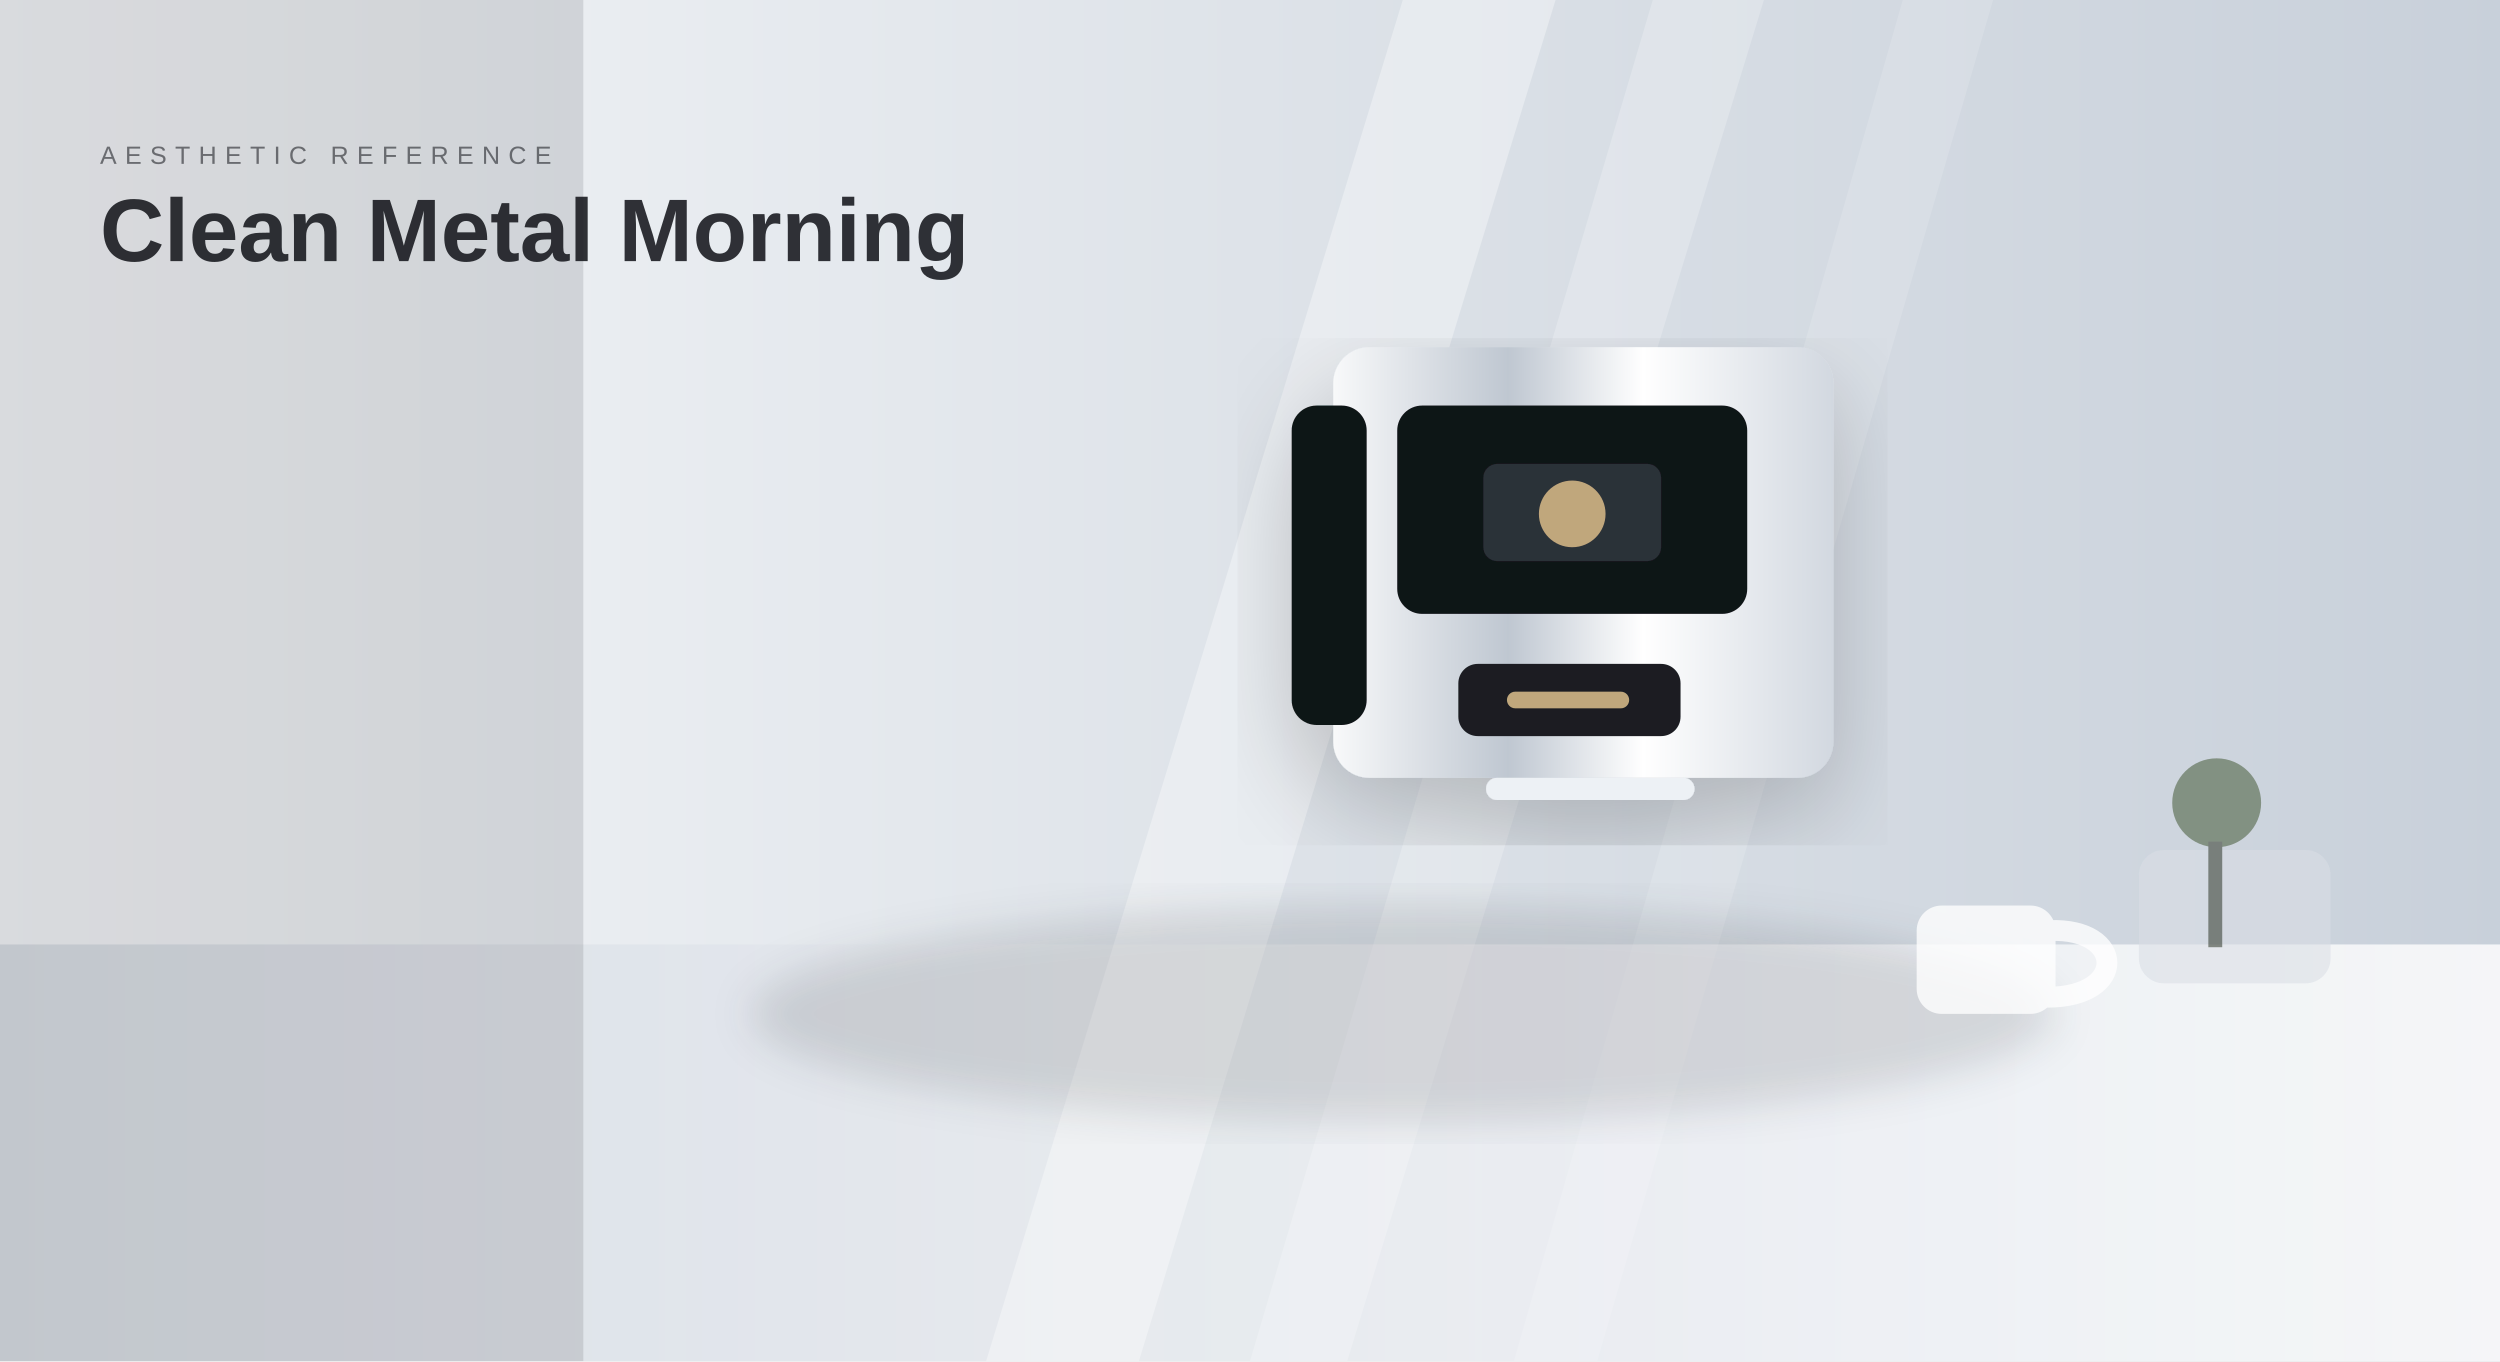
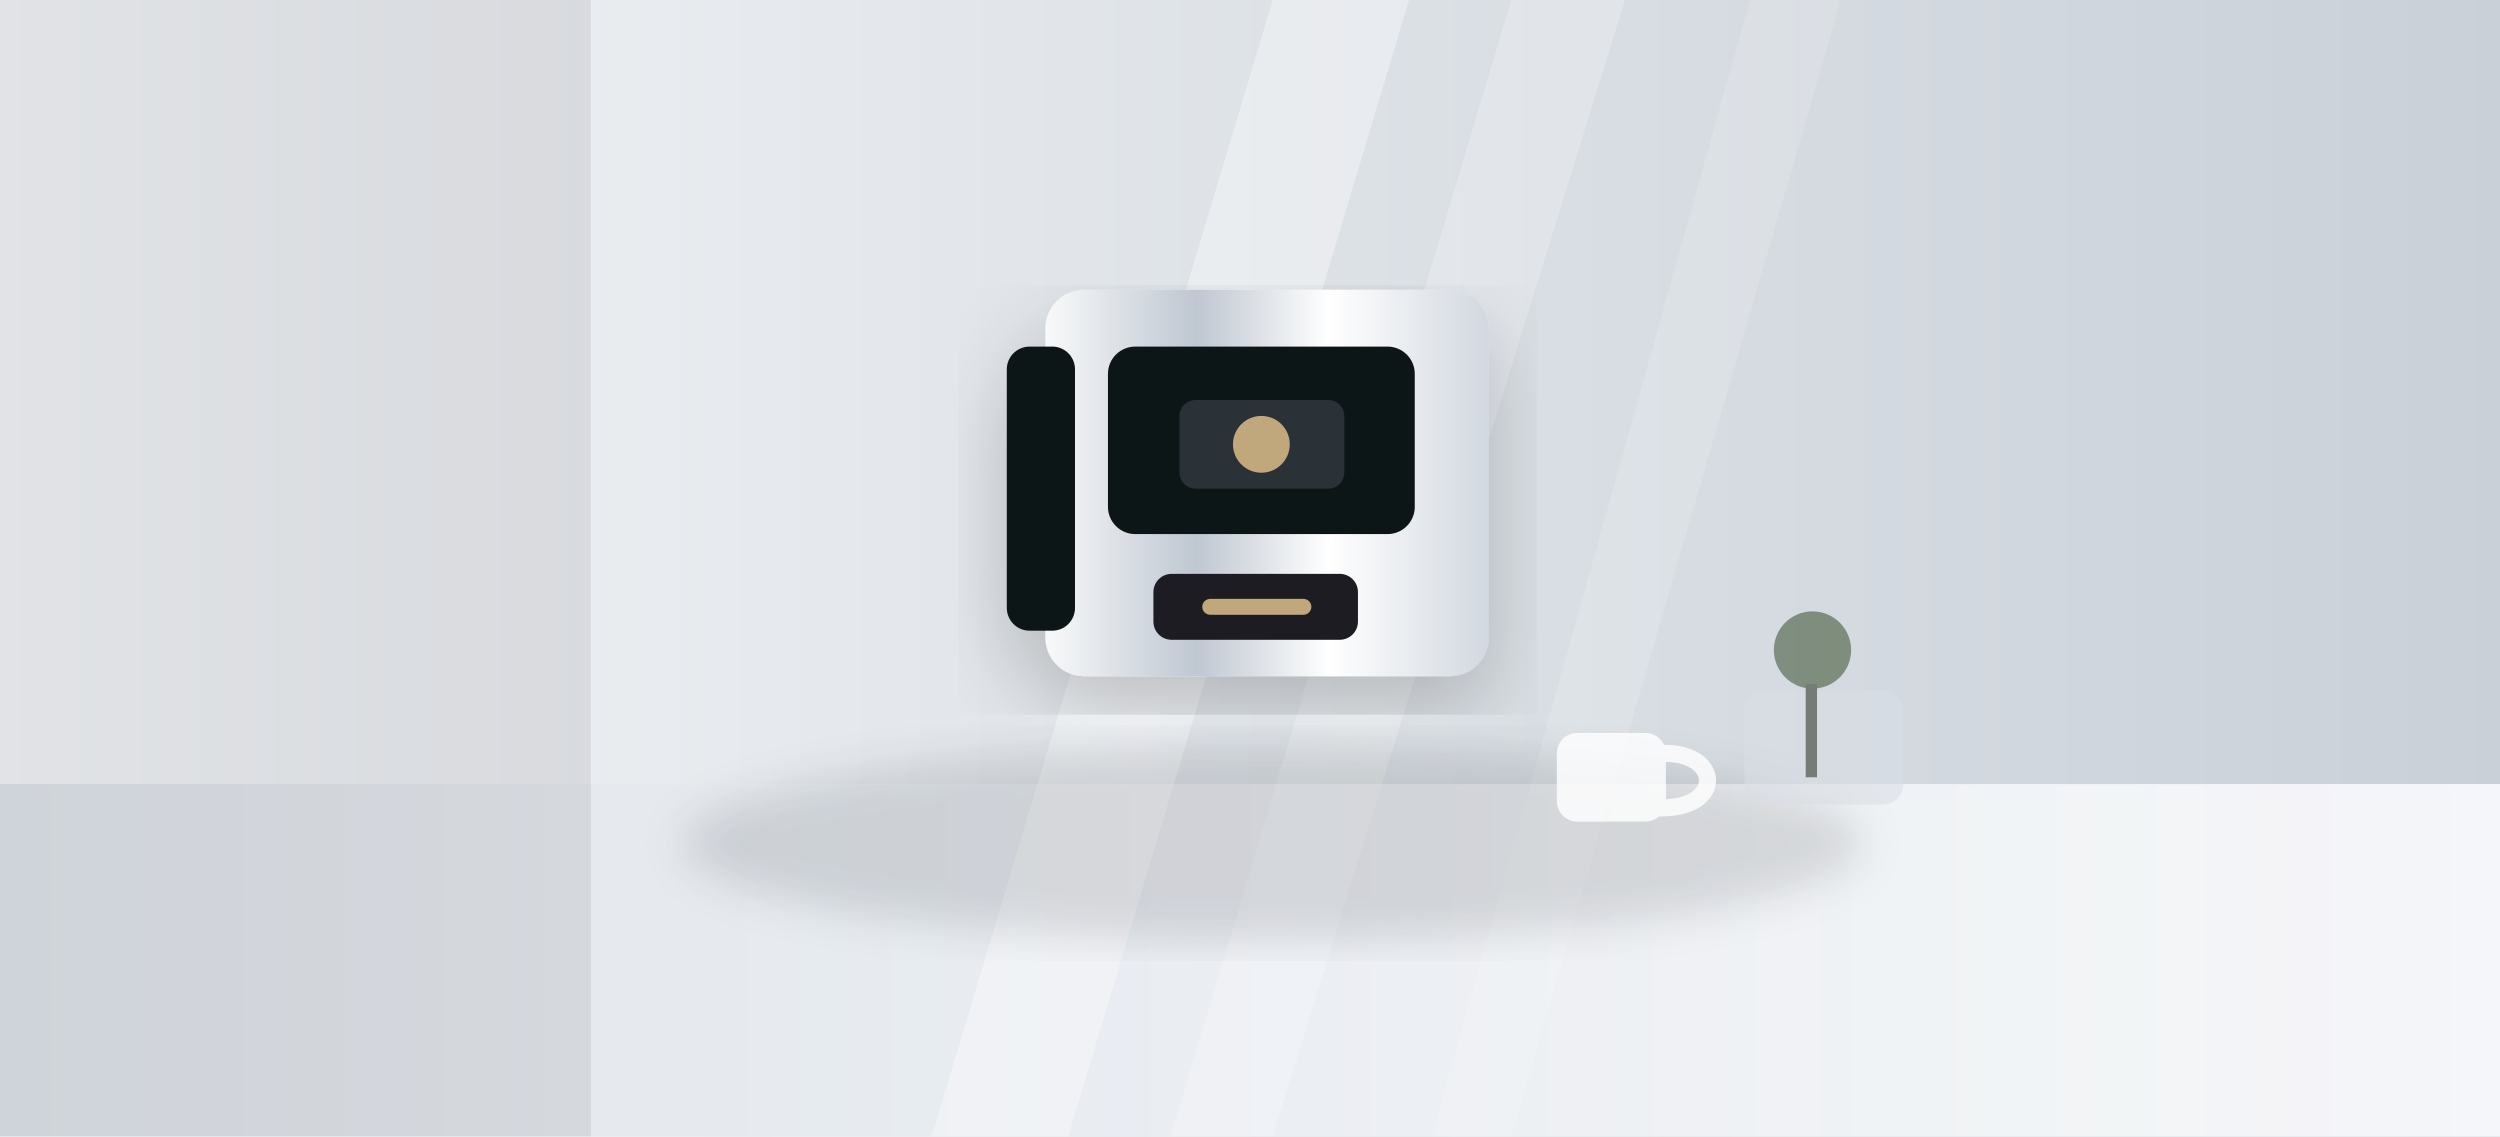
- <svg xmlns="http://www.w3.org/2000/svg" width="1800" height="980" viewBox="0 0 1800 980">
+ <svg xmlns="http://www.w3.org/2000/svg" width="2200" height="1000" viewBox="0 0 2200 1000">
  <defs>
    <linearGradient id="bg" x1="0" x2="1">
-       <stop offset="0" stop-color="#f4f6f8" />
-       <stop offset="1" stop-color="#c8d0da" />
+       <stop offset="0" stop-color="#f3f5f7" />
+       <stop offset="1" stop-color="#c9d0d8" />
    </linearGradient>
    <linearGradient id="desk" x1="0" x2="1">
-       <stop offset="0" stop-color="#d8dde4" />
+       <stop offset="0" stop-color="#dfe4ea" />
      <stop offset="1" stop-color="#f8f9fb" />
    </linearGradient>
    <linearGradient id="metal" x1="0" x2="1">
      <stop offset="0" stop-color="#f8f9fa" />
-       <stop offset=".35" stop-color="#bfc7d1" />
-       <stop offset=".62" stop-color="#ffffff" />
+       <stop offset=".34" stop-color="#bfc7d1" />
+       <stop offset=".64" stop-color="#ffffff" />
      <stop offset="1" stop-color="#d2d8e0" />
    </linearGradient>
-     <filter id="sd">
-       <feDropShadow dx="0" dy="26" stdDeviation="36" flood-color="#101216" flood-opacity=".20" />
+     <filter id="shadow">
+       <feDropShadow dx="0" dy="30" stdDeviation="38" flood-color="#101216" flood-opacity=".20" />
    </filter>
    <filter id="blur">
-       <feGaussianBlur stdDeviation="14" />
+       <feGaussianBlur stdDeviation="18" />
    </filter>
  </defs>
-   <rect width="1800" height="980" fill="url(#bg)" />
-   <rect y="680" width="1800" height="300" fill="url(#desk)" opacity=".92" />
-   <rect x="0" y="0" width="420" height="980" fill="#111318" opacity=".12" />
-   <polygon points="1010,0 1120,0 820,980 710,980" fill="#fff" opacity=".34" />
-   <polygon points="1190,0 1270,0 970,980 900,980" fill="#fff" opacity=".22" />
-   <polygon points="1370,0 1435,0 1150,980 1090,980" fill="#fff" opacity=".14" />
-   <ellipse cx="1010" cy="730" rx="470" ry="78" fill="#1b2028" opacity=".13" filter="url(#blur)" />
-   <g filter="url(#sd)">
-     <rect x="960" y="250" width="360" height="310" rx="26" fill="url(#metal)" />
-     <rect x="1006" y="292" width="252" height="150" rx="18" fill="#111318" />
-     <rect x="1068" y="334" width="128" height="70" rx="10" fill="#2b3037" />
-     <circle cx="1132" cy="370" r="24" fill="#c0a77c" />
-     <rect x="1050" y="478" width="160" height="52" rx="14" fill="#1b1e23" />
-     <rect x="1085" y="498" width="88" height="12" rx="6" fill="#c0a77c" />
-     <rect x="930" y="292" width="54" height="230" rx="18" fill="#111318" />
-     <rect x="1070" y="560" width="150" height="16" rx="8" fill="#edf1f5" />
+   <rect width="2200" height="1000" fill="url(#bg)" />
+   <rect y="690" width="2200" height="310" fill="url(#desk)" opacity=".94" />
+   <rect x="0" y="0" width="520" height="1000" fill="#111318" opacity=".08" />
+   <polygon points="1120,0 1240,0 940,1000 820,1000" fill="#fff" opacity=".34" />
+   <polygon points="1330,0 1430,0 1120,1000 1030,1000" fill="#fff" opacity=".22" />
+   <polygon points="1540,0 1620,0 1330,1000 1260,1000" fill="#fff" opacity=".14" />
+   <ellipse cx="1120" cy="742" rx="520" ry="86" fill="#1b2028" opacity=".13" filter="url(#blur)" />
+   <g filter="url(#shadow)">
+     <rect x="920" y="255" width="390" height="340" rx="34" fill="url(#metal)" />
+     <rect x="975" y="305" width="270" height="165" rx="24" fill="#111318" />
+     <rect x="1038" y="352" width="145" height="78" rx="14" fill="#2b3037" />
+     <circle cx="1110" cy="391" r="25" fill="#c0a77c" />
+     <rect x="1015" y="505" width="180" height="58" rx="16" fill="#1b1e23" />
+     <rect x="1058" y="527" width="96" height="14" rx="7" fill="#c0a77c" />
+     <rect x="886" y="305" width="60" height="250" rx="20" fill="#111318" />
  </g>
-   <g opacity=".78">
-     <rect x="1380" y="652" width="100" height="78" rx="18" fill="#ffffff" />
-     <path d="M1476 670 C1530 668 1532 718 1474 718" stroke="#ffffff" stroke-width="15" fill="none" />
-     <rect x="1540" y="612" width="138" height="96" rx="18" fill="#d9dee5" opacity=".72" />
-     <circle cx="1596" cy="578" r="32" fill="#6d7d68" />
-     <rect x="1590" y="606" width="10" height="76" fill="#60675f" />
+   <g opacity=".82">
+     <rect x="1370" y="645" width="96" height="78" rx="18" fill="#fff" />
+     <path d="M1462 663 C1515 661 1518 712 1460 711" stroke="#fff" stroke-width="15" fill="none" />
+     <rect x="1535" y="608" width="140" height="100" rx="18" fill="#d9dee5" opacity=".70" />
+     <circle cx="1595" cy="572" r="34" fill="#6d7d68" />
+     <rect x="1589" y="602" width="10" height="82" fill="#60675f" />
  </g>
-   <text x="72" y="118" font-family="Arial" font-size="18" letter-spacing="6" fill="#111318" opacity=".55">AESTHETIC REFERENCE</text>
-   <text x="72" y="188" font-family="Arial" font-size="64" font-weight="700" fill="#111318" opacity=".86">Clean Metal Morning</text>
</svg>
